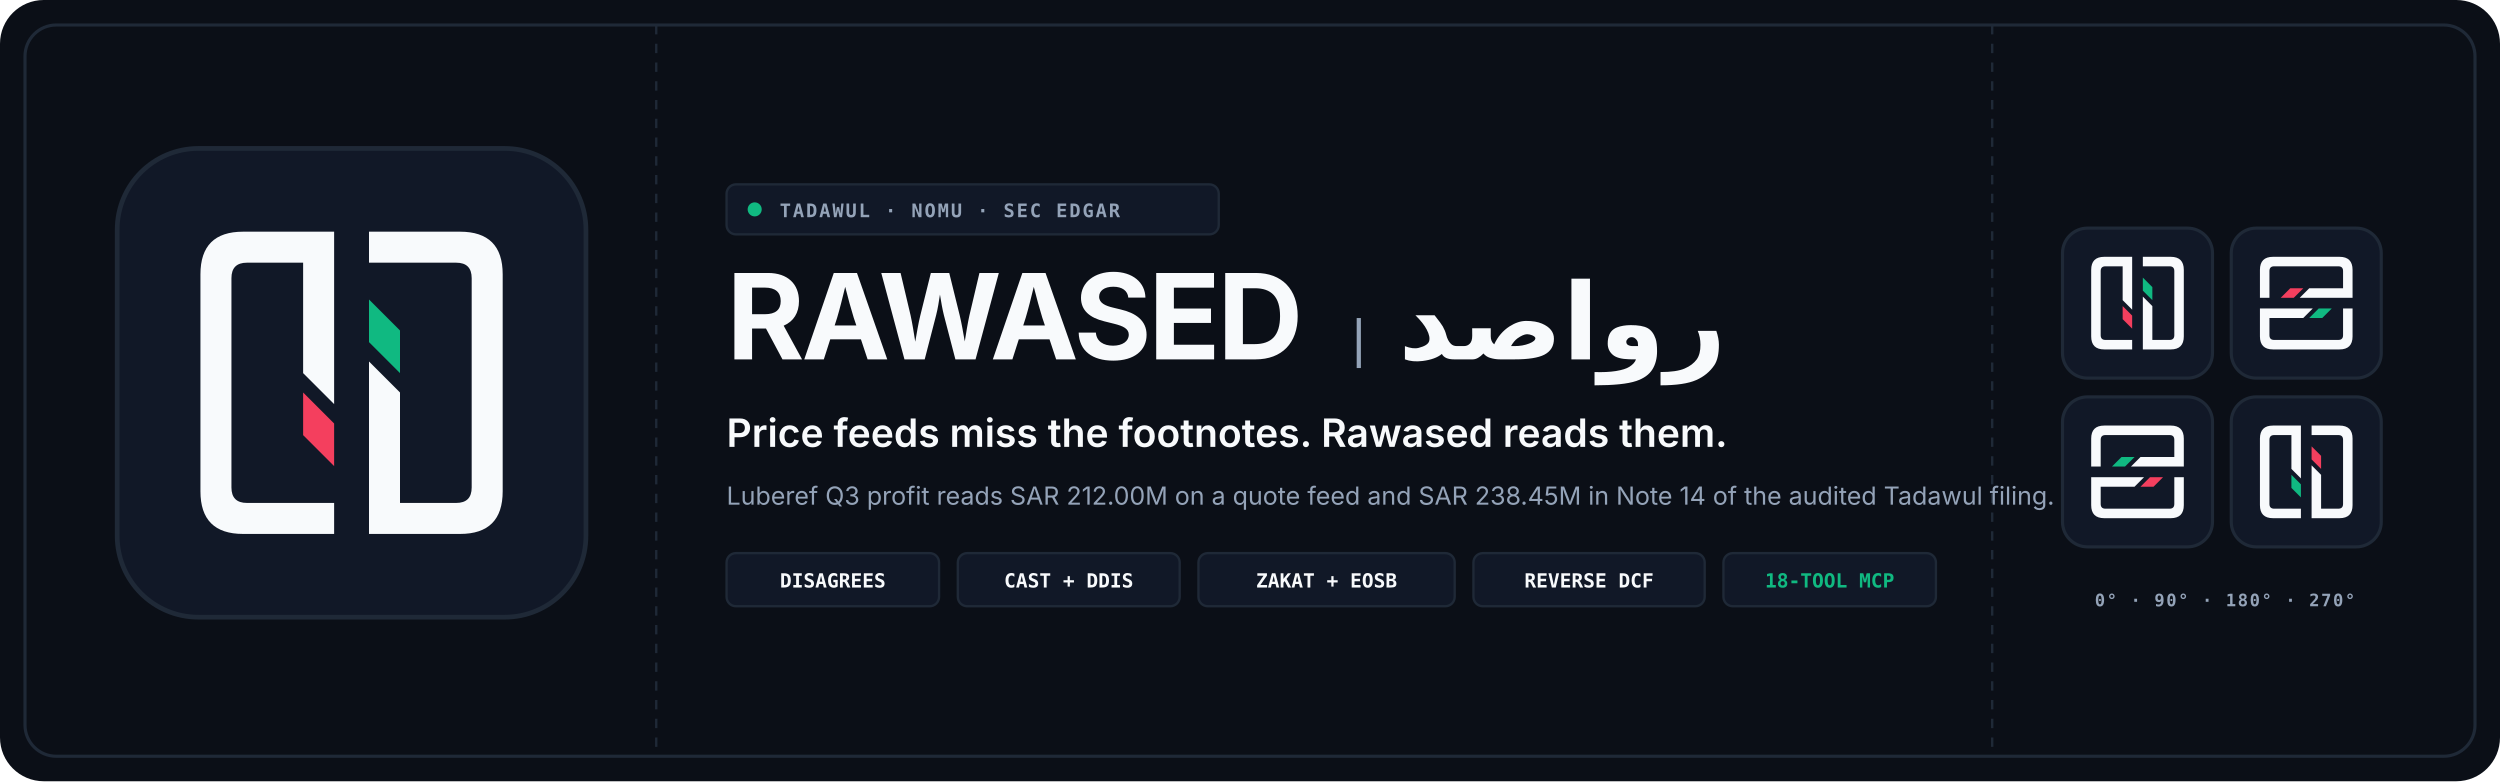
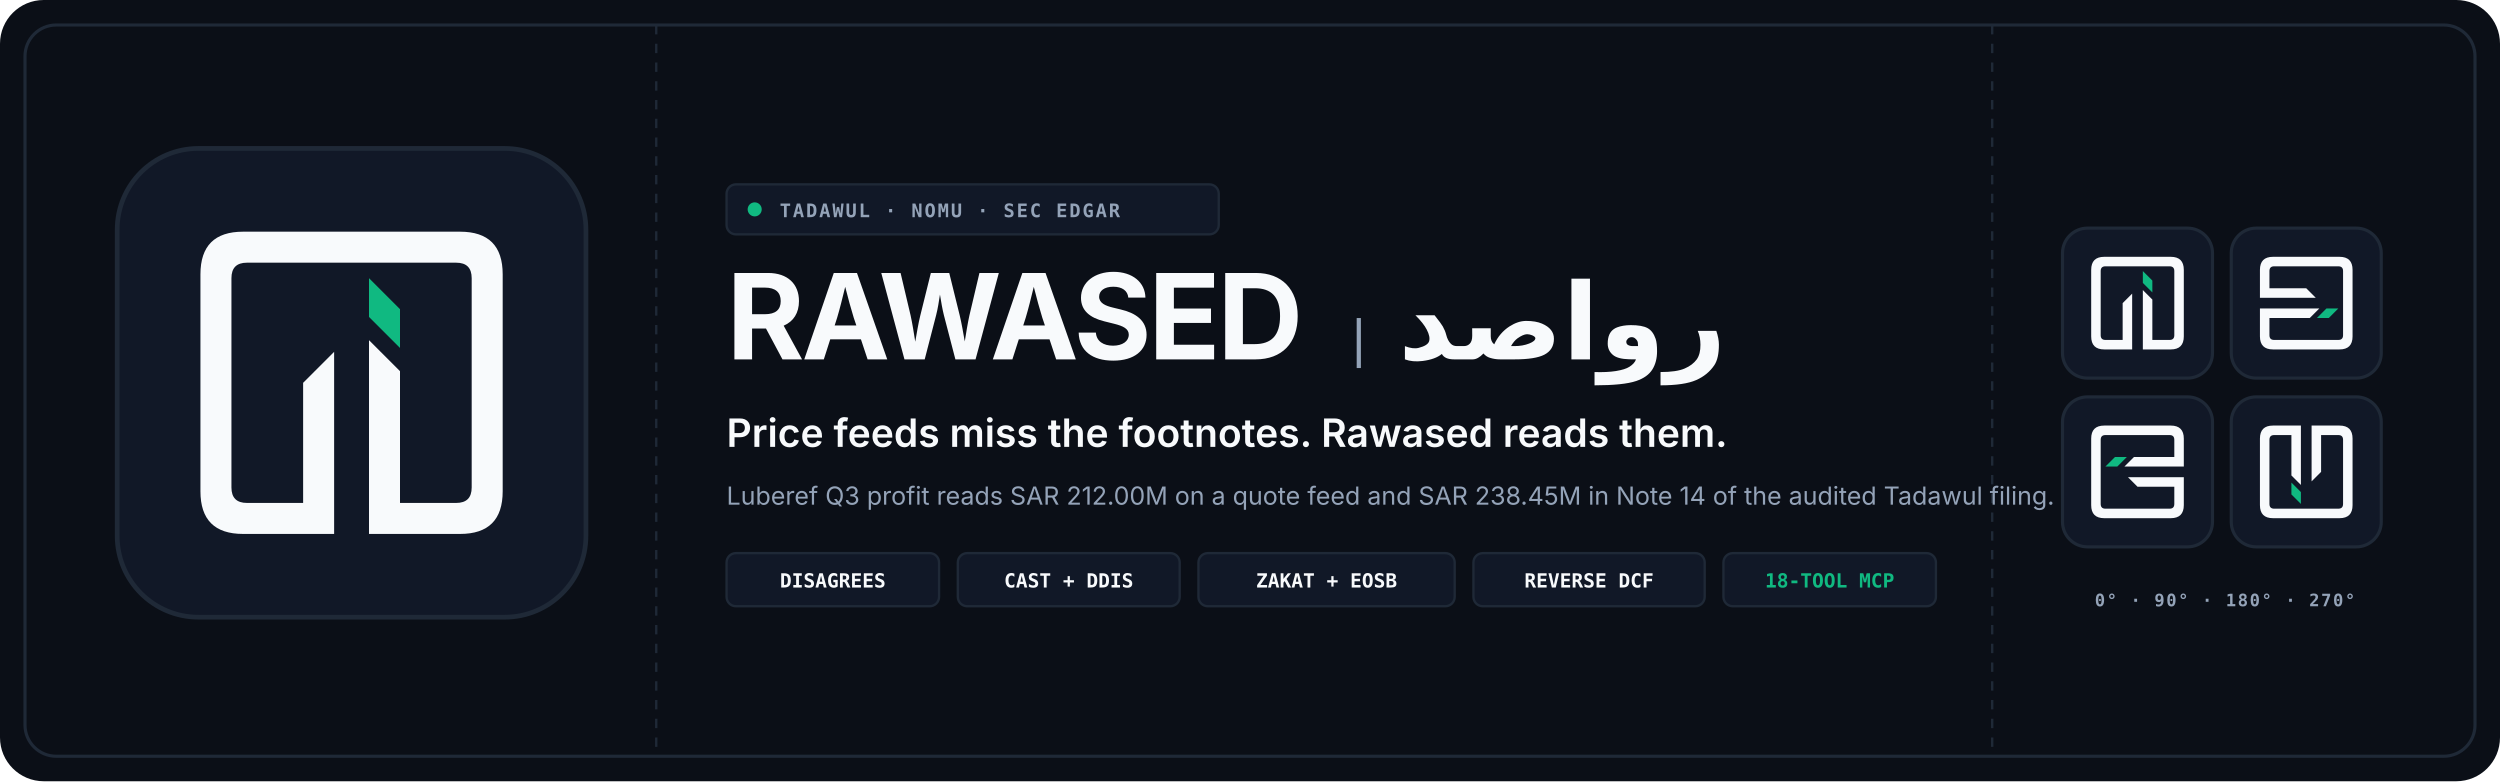
<svg xmlns="http://www.w3.org/2000/svg" viewBox="0 0 1600 500" width="1600" height="500">
  <rect width="1600" height="500" rx="28" fill="#0B0F17" />
  <rect x="16" y="16" width="1568" height="468" rx="20" fill="none" stroke="#1F2937" stroke-width="2" />
  <line x1="420" y1="16" x2="420" y2="484" stroke="#1F2937" stroke-width="1.5" stroke-dasharray="6 6" />
  <line x1="1275" y1="16" x2="1275" y2="484" stroke="#1F2937" stroke-width="1.5" stroke-dasharray="6 6" />
  <g transform="translate(75, 95)">
    <rect width="300" height="300" rx="52" fill="#111827" stroke="#1F2937" stroke-width="3" />
    <svg x="26" y="26" width="248" height="248" viewBox="0 0 100 100">
-       <path d="M 45.5 89 H 22 Q 11 89 11 78 V 22 Q 11 11 22 11 H 45.5 V 55.5 L 37.5 47.5 V 19 H 23 Q 19 19 19 23 V 77 Q 19 81 23 81 H 45.5 Z" fill="#F8FAFC" />
-       <polygon points="37.5,52.5 45.5,60.5 45.5,71.5 37.5,63.5" fill="#F43F5E" />
-       <path d="M 54.5 11 H 78 Q 89 11 89 22 V 78 Q 89 89 78 89 H 54.5 V 44.5 L 62.5 52.5 V 81 H 77 Q 81 81 81 77 V 23 Q 81 19 77 19 H 54.5 Z" fill="#F8FAFC" />
-       <polygon points="54.5,28.5 62.5,36.5 62.5,47.5 54.5,39.5" fill="#10B981" />
+       <path d="M 37.5 50 L 45.5 42 V 89 H 22 Q 11 89 11 78 V 22 Q 11 11 22 11 H 78 Q 89 11 89 22 V 78 Q 89 89 78 89 H 54.5 V 39 L 62.5 47 V 81 H 77 Q 81 81 81 77 V 23 Q 81 19 77 19 H 23 Q 19 19 19 23 V 77 Q 19 81 23 81 H 37.5 Z" fill="#F8FAFC" />
+       <polygon points="54.5,23 62.5,31 62.5,41 54.5,33" fill="#10B981" />
    </svg>
  </g>
  <g transform="translate(465, 118)">
    <rect x="0" y="0" width="315" height="32" rx="6" fill="#111827" stroke="#1F2937" stroke-width="1.5" />
    <circle cx="18" cy="16" r="4.5" fill="#10B981" />
    <text x="34" y="21" fill="#94A3B8" font-family="IBM Plex Mono, monospace" font-size="12" font-weight="600" letter-spacing="1.2">TADAWUL · NOMU · SEC EDGAR</text>
    <text x="0" y="112" fill="#F8FAFC" font-family="IBM Plex Sans, -apple-system, sans-serif" font-size="76" font-weight="700" letter-spacing="-2">RAWASED</text>
    <text x="395" y="110" fill="#94A3B8" font-family="IBM Plex Mono, monospace" font-size="32" font-weight="400">|</text>
    <text x="430" y="112" fill="#F8FAFC" font-family="IBM Plex Sans Arabic, Geeza Pro, sans-serif" font-size="68" font-weight="700">رواصد</text>
    <text x="0" y="168" fill="#F8FAFC" font-family="IBM Plex Sans, -apple-system, sans-serif" font-size="25" font-weight="600">Price feeds miss the footnotes. Rawased reads them.</text>
    <text x="0" y="205" fill="#94A3B8" font-family="IBM Plex Sans, -apple-system, sans-serif" font-size="16" font-weight="400">Luberef Q3 profit reads SAR 212.00M on a quote feed and SAR 238.45M in Note 14 of the audited Tadawul filing.</text>
    <g transform="translate(0, 236)">
      <rect x="0" y="0" width="136" height="34" rx="6" fill="#111827" stroke="#1F2937" stroke-width="1.5" />
      <text x="68" y="22" fill="#F8FAFC" font-family="IBM Plex Mono, monospace" font-size="12.5" font-weight="600" text-anchor="middle">DISAGREES</text>
      <rect x="148" y="0" width="142" height="34" rx="6" fill="#111827" stroke="#1F2937" stroke-width="1.5" />
      <text x="219" y="22" fill="#F8FAFC" font-family="IBM Plex Mono, monospace" font-size="12.5" font-weight="600" text-anchor="middle">CAST + DDIS</text>
      <rect x="302" y="0" width="164" height="34" rx="6" fill="#111827" stroke="#1F2937" stroke-width="1.5" />
      <text x="384" y="22" fill="#F8FAFC" font-family="IBM Plex Mono, monospace" font-size="12.5" font-weight="600" text-anchor="middle">ZAKAT + EOSB</text>
      <rect x="478" y="0" width="148" height="34" rx="6" fill="#111827" stroke="#1F2937" stroke-width="1.5" />
      <text x="552" y="22" fill="#F8FAFC" font-family="IBM Plex Mono, monospace" font-size="12.5" font-weight="600" text-anchor="middle">REVERSE DCF</text>
      <rect x="638" y="0" width="136" height="34" rx="6" fill="#111827" stroke="#1F2937" stroke-width="1.5" />
      <text x="706" y="22" fill="#10B981" font-family="IBM Plex Mono, monospace" font-size="12.5" font-weight="600" text-anchor="middle">18-TOOL MCP</text>
    </g>
  </g>
  <g transform="translate(1320,146)">
    <rect width="96" height="96" rx="16" fill="#111827" stroke="#1F2937" stroke-width="2" />
    <svg x="10" y="10" width="76" height="76" viewBox="0 0 100 100">
      <g transform="rotate(0 50 50)">
-         <path d="M 45.5 89 H 22 Q 11 89 11 78 V 22 Q 11 11 22 11 H 45.5 V 55.5 L 37.5 47.5 V 19 H 23 Q 19 19 19 23 V 77 Q 19 81 23 81 H 45.5 Z" fill="#F8FAFC" />
-         <polygon points="37.5,52.5 45.5,60.5 45.5,71.5 37.5,63.5" fill="#F43F5E" />
-         <path d="M 54.5 11 H 78 Q 89 11 89 22 V 78 Q 89 89 78 89 H 54.5 V 44.5 L 62.5 52.5 V 81 H 77 Q 81 81 81 77 V 23 Q 81 19 77 19 H 54.5 Z" fill="#F8FAFC" />
-         <polygon points="54.5,28.5 62.5,36.5 62.5,47.5 54.5,39.5" fill="#10B981" />
+         <path d="M 37.5 50 L 45.5 42 V 89 H 22 Q 11 89 11 78 V 22 Q 11 11 22 11 H 78 Q 89 11 89 22 V 78 Q 89 89 78 89 H 54.5 V 39 L 62.5 47 V 81 H 77 Q 81 81 81 77 V 23 Q 81 19 77 19 H 23 Q 19 19 19 23 V 77 Q 19 81 23 81 H 37.5 Z" fill="#F8FAFC" />
+         <polygon points="54.5,23 62.5,31 62.5,41 54.5,33" fill="#10B981" />
      </g>
    </svg>
  </g>
  <g transform="translate(1428,146)">
    <rect width="96" height="96" rx="16" fill="#111827" stroke="#1F2937" stroke-width="2" />
    <svg x="10" y="10" width="76" height="76" viewBox="0 0 100 100">
      <g transform="rotate(90 50 50)">
-         <path d="M 45.5 89 H 22 Q 11 89 11 78 V 22 Q 11 11 22 11 H 45.5 V 55.5 L 37.5 47.5 V 19 H 23 Q 19 19 19 23 V 77 Q 19 81 23 81 H 45.5 Z" fill="#F8FAFC" />
-         <polygon points="37.5,52.5 45.5,60.5 45.5,71.5 37.5,63.5" fill="#F43F5E" />
-         <path d="M 54.5 11 H 78 Q 89 11 89 22 V 78 Q 89 89 78 89 H 54.5 V 44.5 L 62.5 52.5 V 81 H 77 Q 81 81 81 77 V 23 Q 81 19 77 19 H 54.5 Z" fill="#F8FAFC" />
-         <polygon points="54.5,28.5 62.5,36.5 62.5,47.5 54.5,39.5" fill="#10B981" />
+         <path d="M 37.5 50 L 45.5 42 V 89 H 22 Q 11 89 11 78 V 22 Q 11 11 22 11 H 78 Q 89 11 89 22 V 78 Q 89 89 78 89 H 54.5 V 39 L 62.5 47 V 81 H 77 Q 81 81 81 77 V 23 Q 81 19 77 19 H 23 Q 19 19 19 23 V 77 Q 19 81 23 81 H 37.5 Z" fill="#F8FAFC" />
+         <polygon points="54.5,23 62.5,31 62.5,41 54.5,33" fill="#10B981" />
      </g>
    </svg>
  </g>
  <g transform="translate(1320,254)">
    <rect width="96" height="96" rx="16" fill="#111827" stroke="#1F2937" stroke-width="2" />
    <svg x="10" y="10" width="76" height="76" viewBox="0 0 100 100">
      <g transform="rotate(270 50 50)">
-         <path d="M 45.5 89 H 22 Q 11 89 11 78 V 22 Q 11 11 22 11 H 45.5 V 55.5 L 37.5 47.5 V 19 H 23 Q 19 19 19 23 V 77 Q 19 81 23 81 H 45.5 Z" fill="#F8FAFC" />
-         <polygon points="37.5,52.5 45.5,60.5 45.5,71.5 37.5,63.5" fill="#F43F5E" />
-         <path d="M 54.5 11 H 78 Q 89 11 89 22 V 78 Q 89 89 78 89 H 54.5 V 44.5 L 62.5 52.5 V 81 H 77 Q 81 81 81 77 V 23 Q 81 19 77 19 H 54.5 Z" fill="#F8FAFC" />
-         <polygon points="54.5,28.5 62.5,36.5 62.5,47.5 54.5,39.5" fill="#10B981" />
+         <path d="M 37.5 50 L 45.5 42 V 89 H 22 Q 11 89 11 78 V 22 Q 11 11 22 11 H 78 Q 89 11 89 22 V 78 Q 89 89 78 89 H 54.5 V 39 L 62.5 47 V 81 H 77 Q 81 81 81 77 V 23 Q 81 19 77 19 H 23 Q 19 19 19 23 V 77 Q 19 81 23 81 H 37.5 Z" fill="#F8FAFC" />
+         <polygon points="54.5,23 62.5,31 62.5,41 54.5,33" fill="#10B981" />
      </g>
    </svg>
  </g>
  <g transform="translate(1428,254)">
    <rect width="96" height="96" rx="16" fill="#111827" stroke="#1F2937" stroke-width="2" />
    <svg x="10" y="10" width="76" height="76" viewBox="0 0 100 100">
      <g transform="rotate(180 50 50)">
-         <path d="M 45.5 89 H 22 Q 11 89 11 78 V 22 Q 11 11 22 11 H 45.5 V 55.5 L 37.5 47.5 V 19 H 23 Q 19 19 19 23 V 77 Q 19 81 23 81 H 45.5 Z" fill="#F8FAFC" />
-         <polygon points="37.5,52.5 45.5,60.5 45.5,71.5 37.5,63.5" fill="#F43F5E" />
-         <path d="M 54.5 11 H 78 Q 89 11 89 22 V 78 Q 89 89 78 89 H 54.5 V 44.5 L 62.5 52.5 V 81 H 77 Q 81 81 81 77 V 23 Q 81 19 77 19 H 54.5 Z" fill="#F8FAFC" />
-         <polygon points="54.5,28.5 62.5,36.5 62.5,47.5 54.5,39.5" fill="#10B981" />
+         <path d="M 37.5 50 L 45.5 42 V 89 H 22 Q 11 89 11 78 V 22 Q 11 11 22 11 H 78 Q 89 11 89 22 V 78 Q 89 89 78 89 H 54.5 V 39 L 62.5 47 V 81 H 77 Q 81 81 81 77 V 23 Q 81 19 77 19 H 23 Q 19 19 19 23 V 77 Q 19 81 23 81 H 37.5 Z" fill="#F8FAFC" />
+         <polygon points="54.5,23 62.5,31 62.5,41 54.5,33" fill="#10B981" />
      </g>
    </svg>
  </g>
  <text x="1424" y="388" fill="#94A3B8" font-family="IBM Plex Mono, monospace" font-size="11" font-weight="600" text-anchor="middle" letter-spacing="1">0° · 90° · 180° · 270°</text>
</svg>
